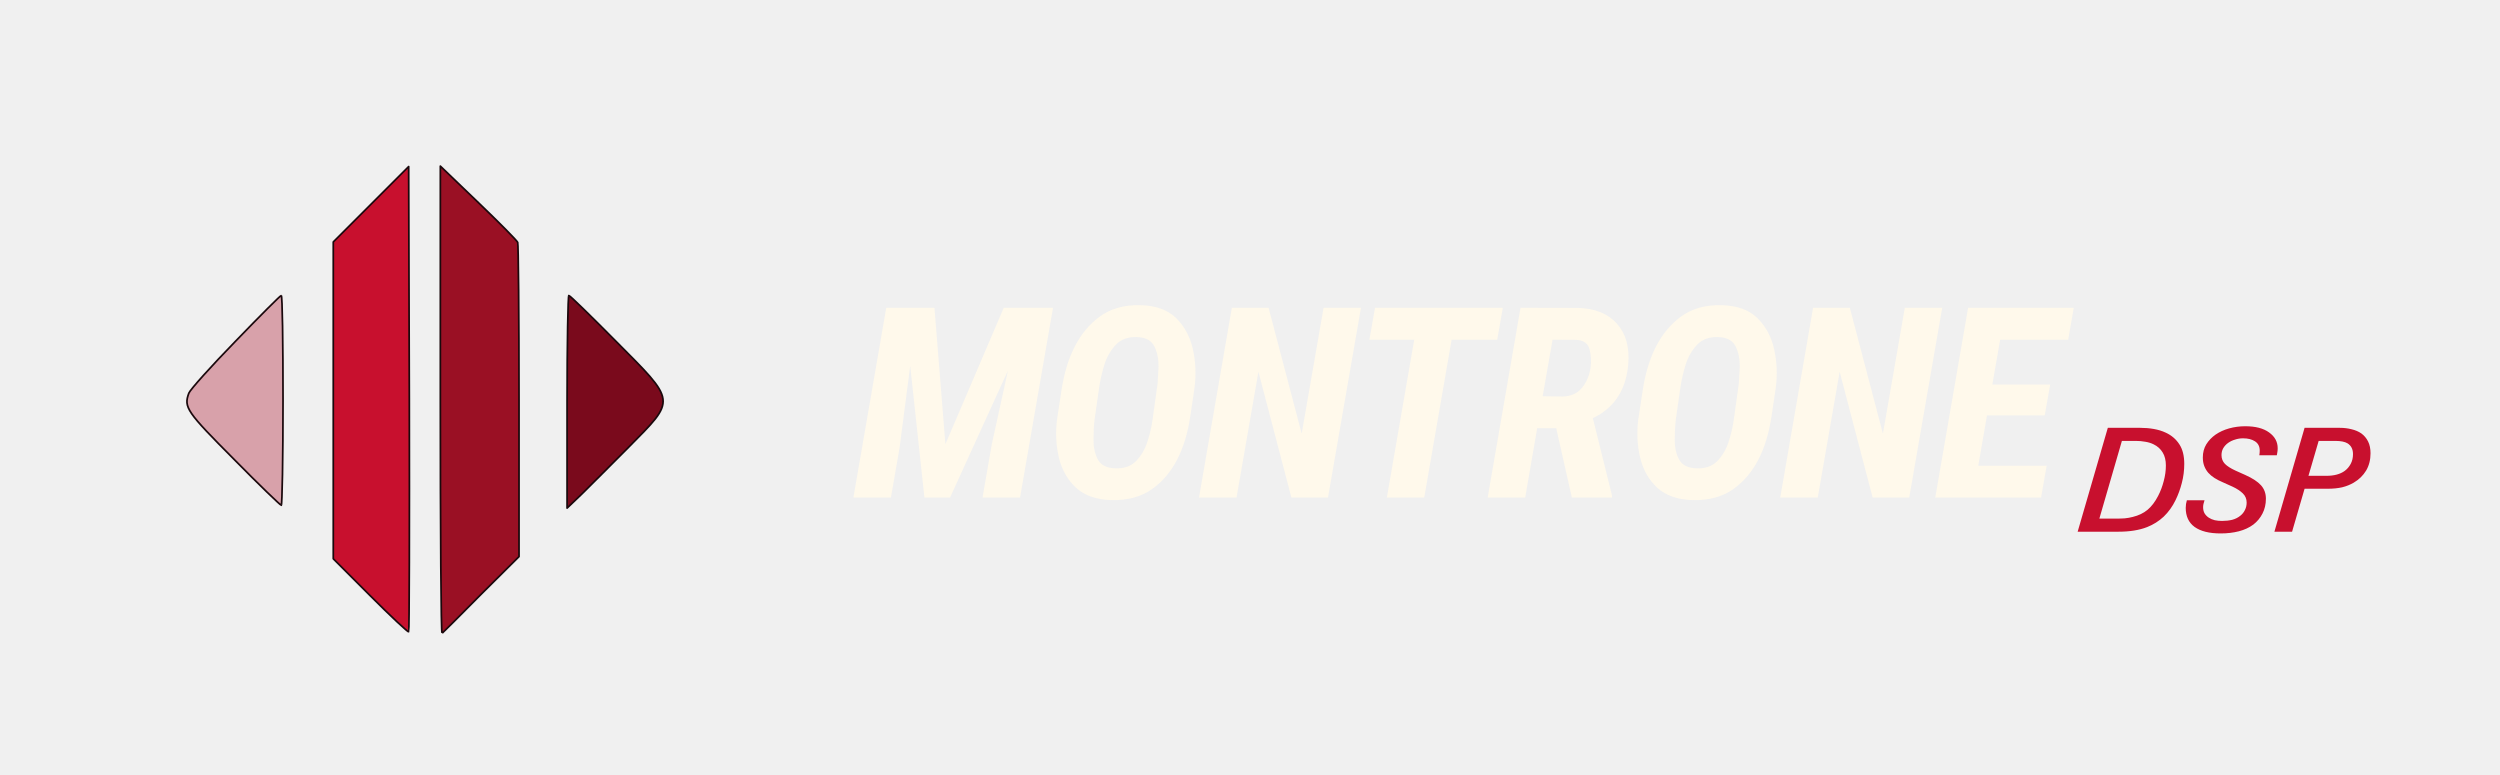
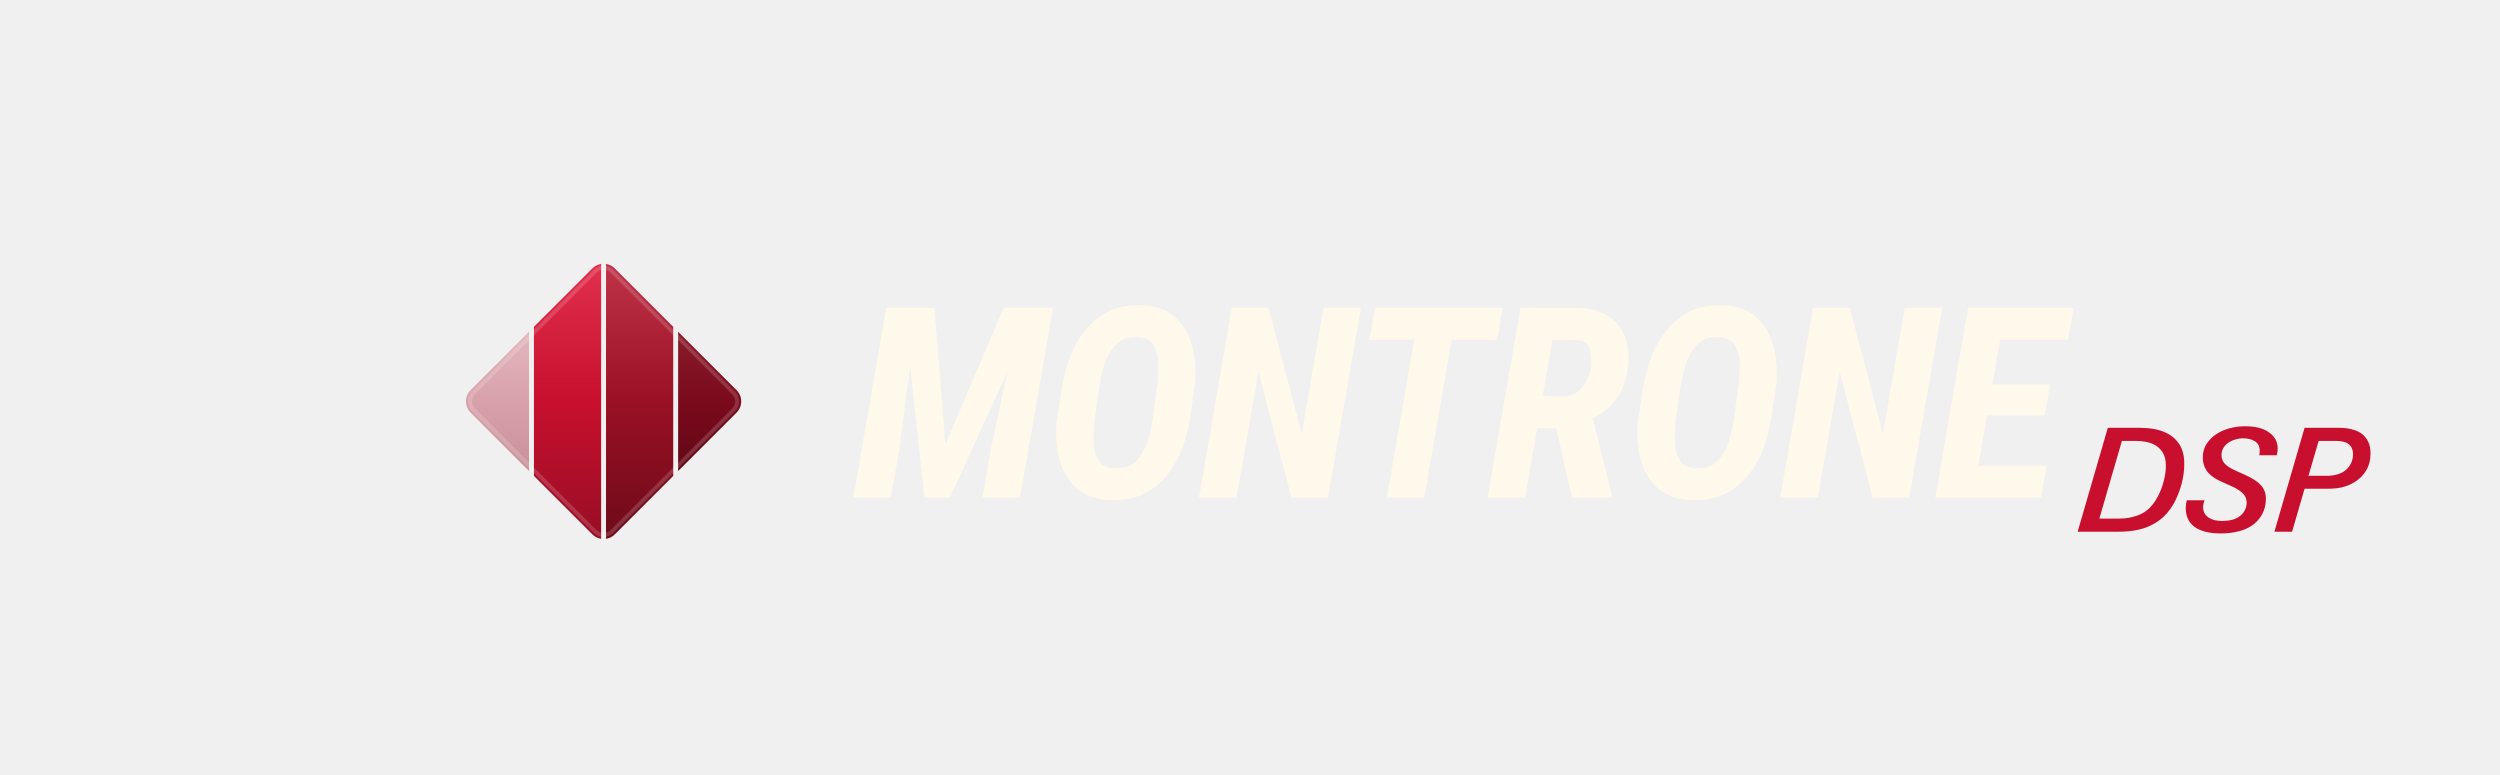
<svg xmlns="http://www.w3.org/2000/svg" viewBox="20 15 1000 310">
  <defs>
</defs>
-   <g transform="translate(60.896,45.896) scale(1.61384)">
-     <defs>
-       <style>
-       .st0 {
-         stroke: #1a080c;
-         stroke-linecap: round;
-         stroke-width: 6px;
-         opacity: 1;
-       }
- 
-       .st1 {
-         fill: #c8102e;
-         isolation: isolate;
-         stroke: #c8102e;
-         stroke-width: 6px;
-         opacity: 1;
-       }
- 
-       .st5 {
-         stroke: url(#glowGrad);
-         stroke-width: 10px;
-         stroke-linecap: round;
-         opacity: .2;
- }
-     </style>
-       <linearGradient id="Sfumatura_senza_nome_4" data-name="Sfumatura senza nome 4" x1="90" y1="-16.8" x2="91.5" y2="-16.8" gradientTransform="translate(-26793 1726.6) scale(296 98)" gradientUnits="userSpaceOnUse">
-         <stop offset="0" stop-color="#d8a1aa" />
-         <stop offset=".35" stop-color="#c8102e" />
-         <stop offset=".65" stop-color="#9a1024" />
-         <stop offset="1" stop-color="#7a0a1c" />
-       </linearGradient>
-       <linearGradient id="ringGrad" x1="45.21" y1="45.21" x2="114.79" y2="114.79" gradientUnits="userSpaceOnUse">
-         <stop offset="0" stop-color="#d8a1aa" />
-         <stop offset=".35" stop-color="#c8102e" />
-         <stop offset=".7" stop-color="#9a1024" />
-         <stop offset="1" stop-color="#7a0a1c" />
-       </linearGradient>
-       <linearGradient id="glowGrad" x1="90" y1="-16.8" x2="91.5" y2="-16.8" gradientTransform="translate(-26793 1726.6) scale(296 98)" gradientUnits="userSpaceOnUse">
-         <stop offset="0" stop-color="#d8a1aa" />
-         <stop offset=".5" stop-color="#c8102e" />
-         <stop offset="1" stop-color="#7a0a1c" />
-       </linearGradient>
-     </defs>
-     <g transform="translate(21,22.0488) scale(0.541601)">
-       <g transform="translate(-34.04148,336.164) scale(0.1,-0.1)" stroke="#1a080c" stroke-width="8" stroke-linejoin="round">
-         <path fill="#D8A1AA" d="M563 2561 c-112 -115 -208 -222 -214 -238 -24 -65 -11 -84 209 -305 113 -115 210 -208 214 -208 4 0 8 216 8 480 0 264 -3 480 -8 480 -4 0 -98 -94 -209 -209z" />
-         <path fill="#C8102E" d="M1183 3188 l-173 -173 0 -725 0 -725 170 -170 c93 -93 172 -167 175 -164 3 3 4 484 3 1067 l-3 1062 -172 -172z" />
-         <path fill="#9A1024" d="M1500 2289 c0 -590 3 -1069 8 -1065 4 3 85 84 179 179 l173 172 0 712 c0 391 -3 718 -6 726 -3 8 -84 90 -180 182 l-174 167 0 -1073z" />
-         <path fill="#7A0A1C" d="M2080 2283 l0 -486 68 65 c37 36 133 133 214 214 218 221 220 204 -60 486 -113 114 -209 208 -214 208 -4 0 -8 -219 -8 -487z" />
-       </g>
-     </g>
+   <defs>
+     <linearGradient id="iconGradRose" x1="261.43" y1="117.88" x2="261.43" y2="233.23" gradientUnits="userSpaceOnUse">
+       <stop offset="0" stop-color="#f0cdd3" />
+       <stop offset=".5" stop-color="#d8a1aa" />
+       <stop offset="1" stop-color="#b97e88" />
+     </linearGradient>
+     <linearGradient id="iconGradCrimson" x1="261.43" y1="117.88" x2="261.43" y2="233.23" gradientUnits="userSpaceOnUse">
+       <stop offset="0" stop-color="#e2314f" />
+       <stop offset=".5" stop-color="#c8102e" />
+       <stop offset="1" stop-color="#960d24" />
+     </linearGradient>
+     <linearGradient id="iconGradDeepCrimson" x1="261.43" y1="117.88" x2="261.43" y2="233.23" gradientUnits="userSpaceOnUse">
+       <stop offset="0" stop-color="#c1354b" />
+       <stop offset=".5" stop-color="#9a1024" />
+       <stop offset="1" stop-color="#6c0a19" />
+     </linearGradient>
+     <linearGradient id="iconGradMaroon" x1="261.43" y1="117.88" x2="261.43" y2="233.23" gradientUnits="userSpaceOnUse">
+       <stop offset="0" stop-color="#9c2f3c" />
+       <stop offset=".5" stop-color="#7a0a1c" />
+       <stop offset="1" stop-color="#4c0510" />
+     </linearGradient>
+   </defs>
+   <g id="icon-diamond">
+     <path d="M 208.241,171.064 L 207.823,171.525 L 207.452,172.025 L 207.132,172.559 L 206.866,173.122 L 206.656,173.708 L 206.505,174.312 L 206.413,174.928 L 206.383,175.550 L 206.413,176.172 L 206.505,176.788 L 206.656,177.392 L 206.866,177.978 L 207.132,178.541 L 207.452,179.075 L 207.823,179.575 L 208.241,180.036 L 231.612,203.407 L 231.612,147.693 Z" fill="url(#iconGradRose)" />
+     <path d="M 260.192,120.625 L 259.588,120.776 L 259.002,120.986 L 258.439,121.252 L 257.905,121.572 L 257.405,121.943 L 256.944,122.361 L 233.573,145.732 L 233.573,205.368 L 256.944,228.739 L 257.405,229.157 L 257.905,229.528 L 258.439,229.848 L 259.002,230.114 L 259.588,230.324 L 260.192,230.475 L 260.450,230.513 L 260.450,120.587 Z" fill="url(#iconGradCrimson)" />
+     <path d="M 265.455,121.943 L 264.955,121.572 L 264.421,121.252 L 263.858,120.986 L 263.272,120.776 L 262.668,120.625 L 262.410,120.587 L 262.410,230.513 L 262.668,230.475 L 263.272,230.324 L 263.858,230.114 L 264.421,229.848 L 264.955,229.528 L 265.455,229.157 L 265.916,228.739 L 289.287,205.368 L 289.287,145.732 L 265.916,122.361 Z" fill="url(#iconGradDeepCrimson)" />
+     <path d="M 314.619,180.036 L 315.037,179.575 L 315.408,179.075 L 315.728,178.541 L 315.994,177.978 L 316.204,177.392 L 316.355,176.788 L 316.447,176.172 L 316.477,175.550 L 316.447,174.928 L 316.355,174.312 L 316.204,173.708 L 315.994,173.122 L 315.728,172.559 L 315.408,172.025 L 315.037,171.525 L 314.619,171.064 L 291.248,147.693 L 291.248,203.407 Z" fill="url(#iconGradMaroon)" />
+     <path d="M 264.812,123.520 L 264.438,123.181 L 264.065,122.904 L 263.666,122.665 L 263.245,122.466 L 262.807,122.309 L 262.355,122.196 L 261.895,122.128 L 261.430,122.105 L 260.965,122.128 L 260.505,122.196 L 260.053,122.309 L 259.615,122.466 L 259.194,122.665 L 258.795,122.904 L 258.422,123.181 L 258.048,123.520 L 209.400,172.168 L 209.061,172.542 L 208.784,172.915 L 208.545,173.314 L 208.346,173.735 L 208.189,174.173 L 208.076,174.625 L 208.008,175.085 L 207.985,175.550 L 208.008,176.015 L 208.076,176.475 L 208.189,176.927 L 208.346,177.365 L 208.545,177.786 L 208.784,178.185 L 209.061,178.558 L 209.400,178.932 L 258.048,227.580 L 258.422,227.919 L 258.795,228.196 L 259.194,228.435 L 259.615,228.634 L 260.053,228.791 L 260.505,228.904 L 260.965,228.972 L 261.430,228.995 L 261.895,228.972 L 262.355,228.904 L 262.807,228.791 L 263.245,228.634 L 263.666,228.435 L 264.065,228.196 L 264.438,227.919 L 264.812,227.580 L 313.460,178.932 L 313.799,178.558 L 314.076,178.185 L 314.315,177.786 L 314.514,177.365 L 314.671,176.927 L 314.784,176.475 L 314.852,176.015 L 314.875,175.550 L 314.852,175.085 L 314.784,174.625 L 314.671,174.173 L 314.514,173.735 L 314.315,173.314 L 314.076,172.915 L 313.799,172.542 L 313.460,172.168 Z" fill="none" stroke="#ffffff" stroke-opacity="0.16" stroke-width="1.6" />
  </g>
  <g transform="translate(360.947,120.947) scale(1.36842)">
    <defs>
</defs>
    <g style="fill:rgb(0, 0, 0);stroke:none;color:rgb(255, 255, 255);stroke-width:1px;stroke-linecap:butt;stroke-linejoin:miter;opacity:1;font-family:&quot;Anthropic Sans&quot;, -apple-system, BlinkMacSystemFont, &quot;Segoe UI&quot;, sans-serif;font-size:16px;font-weight:400;text-anchor:start;dominant-baseline:auto">
      <path fill="#fff9eb" opacity="1" d="m 27.193,52.423 17.062,-39.876 H 58.652 L 49.017,68 H 38.048 L 40.752,52.461 45.475,30.904 28.564,68 h -7.503 L 16.91,29.533 13.787,53.527 11.273,68 H 0.305 L 9.902,12.547 H 23.994 Z m 72.811,-16.415 -1.219,8.227 Q 96.538,59.202 87.626,65.524 82.865,68.914 75.819,68.762 69.192,68.609 65.422,65.182 61.689,61.754 60.395,56.422 59.1,51.052 59.823,45.225 l 1.295,-8.531 Q 63.403,21.688 72.239,15.175 q 4.837,-3.58 11.959,-3.39 6.741,0.152 10.436,3.771 3.694,3.618 4.913,9.141 1.219,5.484 0.457,11.312 z M 89.492,29.876 q 0.076,-3.39 -1.181,-5.979 -1.257,-2.628 -4.951,-2.78 -4.037,-0.19 -6.322,2.209 -2.285,2.399 -3.39,5.903 -1.066,3.504 -1.523,6.703 l -1.333,9.331 q -0.305,2.59 -0.305,5.865 -0.038,3.275 1.257,5.751 1.333,2.438 4.951,2.59 3.923,0.19 6.17,-2.057 2.247,-2.285 3.352,-5.637 1.104,-3.39 1.523,-6.475 L 89.226,34.637 Z M 148.668,12.547 139.032,68 H 128.33 L 118.694,31.247 112.296,68 h -10.969 l 9.598,-55.453 h 10.74 l 9.674,36.791 6.398,-36.791 z m 2.466,9.331 1.638,-9.331 h 37.362 l -1.638,9.331 H 175.166 L 167.168,68 H 156.237 l 7.998,-46.122 z M 210.31,68 205.739,47.738 h -5.561 L 196.675,68 h -10.969 l 9.598,-55.453 16.758,0.038 q 7.465,0.19 11.388,4.57 3.961,4.38 3.352,11.845 -0.952,11.35 -10.359,15.806 l 5.599,22.585 V 68 Z m -5.637,-46.122 -2.895,16.529 5.713,0.076 q 3.732,-0.038 5.789,-2.552 2.057,-2.514 2.514,-6.018 0.343,-2.666 -0.305,-5.218 -0.647,-2.59 -3.885,-2.78 z m 65.231,14.13 -1.219,8.227 q -2.247,14.968 -11.159,21.29 -4.761,3.39 -11.807,3.237 -6.627,-0.152 -10.397,-3.58 -3.732,-3.428 -5.027,-8.76 Q 229,51.052 229.724,45.225 l 1.295,-8.531 q 2.285,-15.006 11.121,-21.519 4.837,-3.58 11.959,-3.39 6.741,0.152 10.436,3.771 3.694,3.618 4.913,9.141 1.219,5.484 0.457,11.312 z m -10.512,-6.132 q 0.076,-3.39 -1.181,-5.979 -1.257,-2.628 -4.951,-2.78 -4.037,-0.19 -6.322,2.209 -2.285,2.399 -3.39,5.903 -1.066,3.504 -1.523,6.703 l -1.333,9.331 q -0.305,2.59 -0.305,5.865 -0.038,3.275 1.257,5.751 1.333,2.438 4.951,2.59 3.923,0.19 6.17,-2.057 2.247,-2.285 3.352,-5.637 1.104,-3.39 1.523,-6.475 l 1.485,-10.664 z M 318.568,12.547 308.933,68 H 298.23 L 288.595,31.247 282.196,68 h -10.969 l 9.598,-55.453 h 10.74 l 9.674,36.791 6.398,-36.791 z M 316.54,68 326.138,12.547 h 30.888 l -1.638,9.331 h -19.881 l -2.285,13.102 h 16.91 l -1.6,9.026 h -16.872 l -2.552,14.701 h 19.995 L 347.466,68 Z" style="fill:rgb(255, 249, 235);stroke:none;color:rgb(255, 255, 255);stroke-width:1px;stroke-linecap:butt;stroke-linejoin:miter;opacity:1;font-family:&quot;Anthropic Sans&quot;, -apple-system, BlinkMacSystemFont, &quot;Segoe UI&quot;, sans-serif;font-size:16px;font-weight:400;text-anchor:start;dominant-baseline:auto" />
    </g>
    <g style="fill:rgb(0, 0, 0);stroke:none;color:rgb(255, 255, 255);stroke-width:1px;stroke-linecap:butt;stroke-linejoin:miter;opacity:1;font-family:&quot;Anthropic Sans&quot;, -apple-system, BlinkMacSystemFont, &quot;Segoe UI&quot;, sans-serif;font-size:16px;font-weight:400;text-anchor:start;dominant-baseline:auto">
      <path fill="#c8102e" opacity="1" d="m 389.323,58.176 q 0,2.898 -0.714,5.586 -0.672,2.646 -1.848,5.04 -1.344,2.772 -3.444,4.788 -2.1,1.974 -4.872,3.066 -1.722,0.672 -3.822,1.008 -2.058,0.336 -4.662,0.336 h -11.802 l 8.82,-30.366 h 9.45 q 2.1,0 3.99,0.336 1.932,0.336 3.528,1.092 2.52,1.176 3.948,3.402 1.428,2.184 1.428,5.712 z m -5.376,0.462 q 0,-2.268 -0.924,-3.78 -0.924,-1.554 -2.646,-2.394 -1.092,-0.546 -2.436,-0.756 -1.344,-0.252 -2.814,-0.252 h -4.032 l -6.594,22.722 h 4.41 q 1.848,0 3.024,-0.084 1.218,-0.126 2.352,-0.42 2.562,-0.63 4.284,-2.058 1.764,-1.47 3.108,-4.074 1.05,-2.016 1.638,-4.326 0.63,-2.31 0.63,-4.578 z m 32.684,-5.04 q 0,0.588 -0.084,1.092 -0.042,0.462 -0.168,0.966 h -5.124 q 0.126,-0.63 0.126,-1.344 0,-1.848 -1.386,-2.73 -1.344,-0.882 -3.486,-0.882 -1.218,0 -2.352,0.378 -1.134,0.336 -2.016,0.966 -0.882,0.63 -1.428,1.554 -0.504,0.882 -0.504,2.016 0,1.512 1.008,2.562 1.008,1.008 3.108,1.974 l 2.814,1.26 q 3.192,1.428 4.62,3.024 1.428,1.596 1.428,3.906 0,2.436 -1.008,4.368 -0.966,1.89 -2.646,3.192 -1.806,1.344 -4.242,1.974 -2.436,0.63 -5.334,0.63 -4.956,0 -7.602,-1.89 -2.604,-1.89 -2.604,-5.586 0,-1.134 0.336,-2.226 h 5.166 q -0.42,1.176 -0.42,2.016 0,1.05 0.42,1.806 0.462,0.756 1.218,1.26 0.756,0.504 1.764,0.756 1.008,0.21 2.142,0.21 1.596,0 2.982,-0.336 1.386,-0.378 2.394,-1.218 0.84,-0.672 1.302,-1.638 0.504,-0.966 0.504,-2.184 0,-1.596 -1.134,-2.688 -1.134,-1.092 -2.94,-1.932 l -2.982,-1.344 q -1.302,-0.546 -2.352,-1.218 -1.05,-0.672 -1.806,-1.512 -0.756,-0.882 -1.176,-1.974 -0.42,-1.092 -0.42,-2.52 0,-2.142 1.008,-3.822 1.05,-1.68 2.73,-2.856 1.722,-1.176 3.948,-1.806 2.268,-0.63 4.704,-0.63 4.494,0 6.972,1.806 2.52,1.806 2.52,4.62 z m 27.14,1.47 q 0,2.898 -1.302,5.082 -1.302,2.142 -3.57,3.486 -1.554,0.924 -3.444,1.386 -1.848,0.42 -4.242,0.42 h -6.72 L 420.839,78 h -5.166 l 8.82,-30.366 h 10.248 q 1.89,0 3.486,0.42 1.638,0.378 2.856,1.218 1.26,0.924 1.974,2.352 0.714,1.428 0.714,3.444 z m -5.124,0.252 q 0,-2.142 -1.596,-3.15 -1.176,-0.714 -3.612,-0.714 h -4.83 l -2.982,10.206 h 5.25 q 3.36,0 5.334,-1.428 1.092,-0.798 1.764,-2.058 0.672,-1.26 0.672,-2.856 z" style="fill:rgb(200, 16, 46);stroke:none;color:rgb(255, 255, 255);stroke-width:1px;stroke-linecap:butt;stroke-linejoin:miter;opacity:1;font-family:&quot;Anthropic Sans&quot;, -apple-system, BlinkMacSystemFont, &quot;Segoe UI&quot;, sans-serif;font-size:16px;font-weight:400;text-anchor:start;dominant-baseline:auto" />
    </g>
  </g>
</svg>
